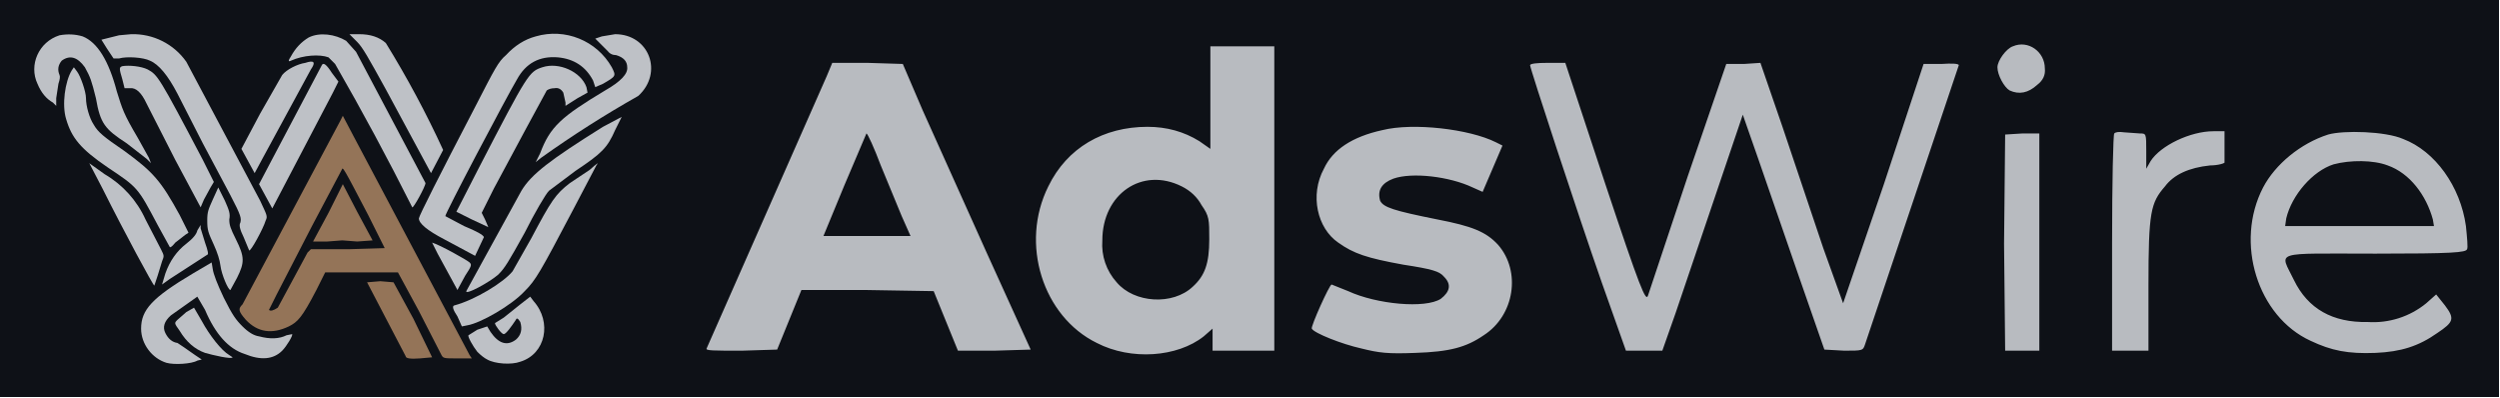
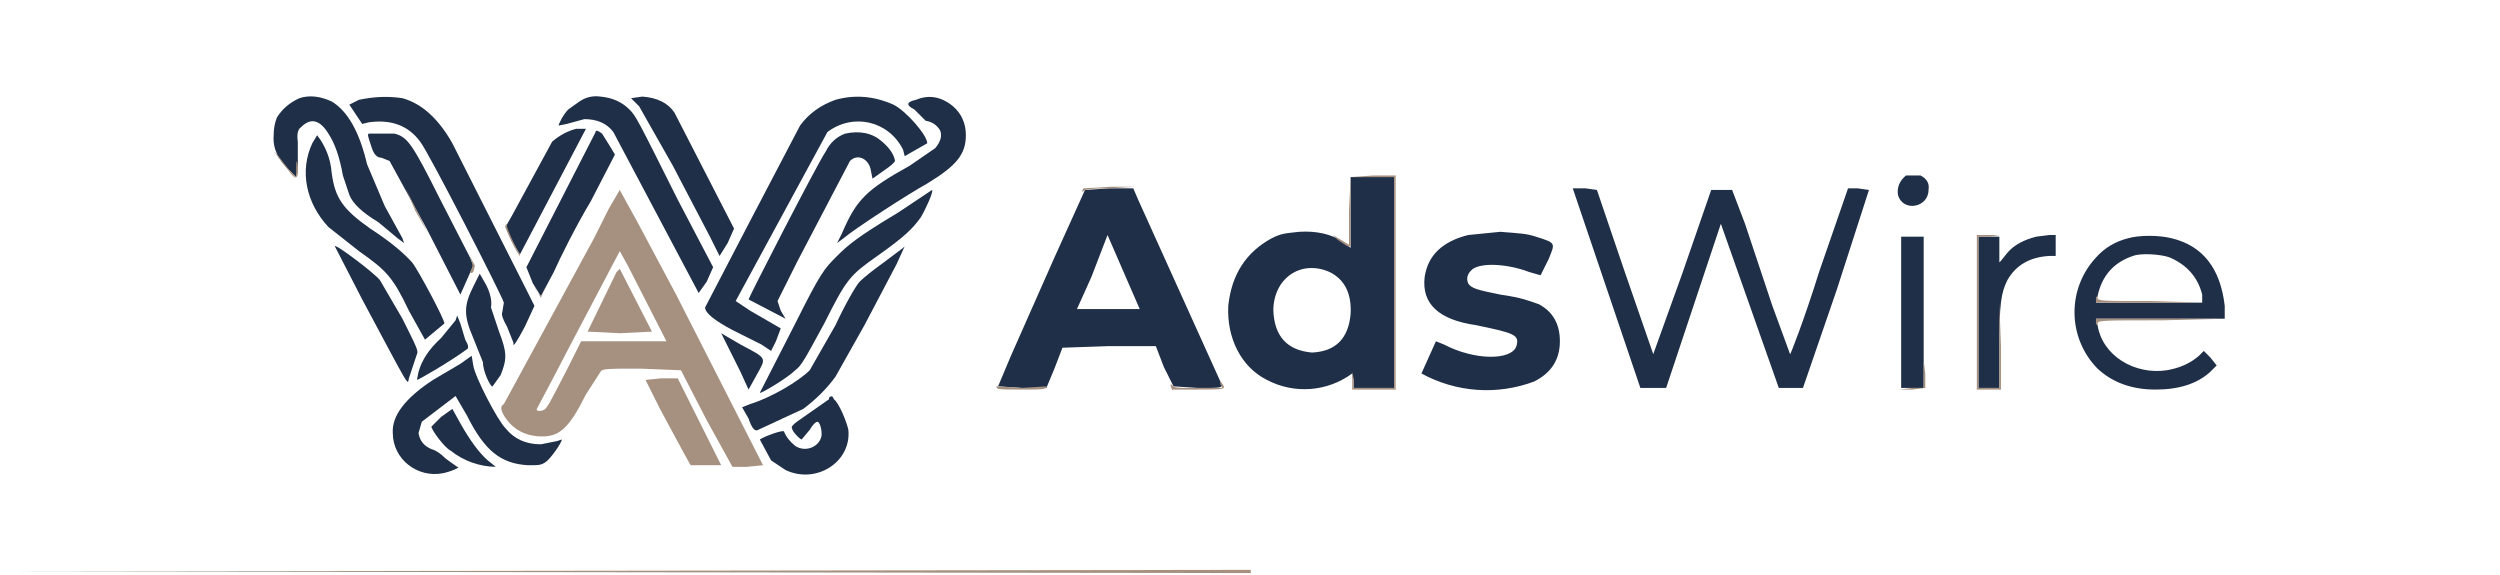
- <svg xmlns="http://www.w3.org/2000/svg" viewBox="0 0 2267 360">
-   <path fill="#0e1117" d="M0 0h2267v360H0z" />
-   <g fill="#bec1c6">
-     <path d="M54 32c-19 6-28 27-20 44q5 12 14 17l3 3v-7l2-13q2-6 1-8-3-7 2-13 11-8 21 6c5 9 6 12 10 28 4 23 8 28 28 41l18 14 4 4-2-5-10-18c-13-22-14-26-19-42Q95 41 75 33q-10-3-21-1M108 32l-8 2-8 2 5 8 6 9h5c7-2 22-1 28 2q12 5 25 30l23 45 25 47c10 19 10 21 9 25q-2 3 3 13l5 12c1 2 13-20 15-27 2-4 1-5-5-18L169 56a59 59 0 0 0-50-25zM280 34q-10 6-16 17-4 6 0 4c11-5 26-6 34-3l6 6a2602 2602 0 0 1 70 130c1 1 12-19 12-22L323 47l-9-10c-10-6-24-8-34-3M324 38c5 5 10 14 26 43l41 76 11-21a901 901 0 0 0-52-97q-9-8-24-8h-9zM486 33q-15 4-27 17c-7 6-10 12-28 47q-50 96-51 101 0 7 23 19l28 15 8-17q-1-3-18-10l-17-9c-1-1 56-109 65-124q12-22 37-20 22 2 32 21l2 6 7-3c12-7 12-7 8-15a60 60 0 0 0-69-28" />
-     <path d="m546 33-6 2 4 4 7 7q3 4 8 4 10 3 10 11 1 9-20 21c-40 24-50 33-59 57l-4 8 5-4a989 989 0 0 1 88-56c23-21 10-56-21-56zM277 57c-7 1-17 6-21 11l-20 35-17 32 6 11 6 11 7-13 44-81q7-10-5-6M292 59l-47 89-10 19 6 11 6 11 55-105 5-10-6-8q-7-11-9-7M111 60c-3 1-3 2 0 12l2 8h5q8-1 15 14l26 51 23 43 3-7 6-11 3-5-10-20c-40-76-41-77-50-82-6-3-17-4-23-3" />
-     <path d="M492 61c-12 4-13 5-58 92l-20 39 14 7 15 7-3-7-3-6 11-22 29-54 19-35q3-2 7-2 5-1 8 4l2 9v3l11-7 9-5-1-5c-5-14-25-23-40-18M65 64c-6 10-9 31-5 44 5 17 13 27 38 44 27 18 27 18 45 52l11 20q1 1 5-4l9-7 3-2-8-16c-17-31-24-39-50-58-19-13-24-17-28-24-4-6-7-17-7-24 0-6-5-20-8-24l-3-4zM547 115c-48 30-65 43-74 58l-50 91c-1 4 21-8 29-15 6-6 9-11 24-38 9-18 19-35 22-38l24-18c24-16 29-21 36-37l6-12z" />
-     <path d="M93 171c20 40 46 88 47 88l3-9 4-13c2-5 2-5-1-11l-14-27a91 91 0 0 0-37-41l-14-10zM535 154l-18 12c-13 10-17 16-35 50l-17 30c-8 10-34 26-53 31q-3 1 3 10l4 9 5-1c12-2 40-18 52-31 10-10 14-17 44-74l21-40q4-5-6 4M193 181c-4 9-5 11-5 19 0 9 1 11 6 22q5 11 6 19c1 8 7 22 9 22l6-11c7-14 7-19-1-35-5-10-6-13-6-18 1-5 0-8-4-17l-6-12zM179 209q-1 5-10 12-13 10-19 27l-3 10 7-5 34-22q2 0-2-11l-4-13v-3zM397 230l18 33 1-2 6-11c6-9 6-10 4-12s-27-16-34-18z" />
-     <path d="M175 248c-37 22-47 33-47 50 0 14 10 27 23 31 7 2 23 1 28-2l4-1-6-4-10-7-6-4q-7-1-11-9t5-16l24-17 7 12q14 33 36 40 22 9 34-3c4-4 10-14 9-15l-5 1q-10 5-25 1-7-1-15-9c-6-6-9-10-17-26q-9-19-10-26l-1-6zM472 276l-15 12-8 5c0 2 6 10 8 10s7-7 11-13q1-3 4 2 3 10-4 16-12 9-23-7l-3-5-9 3-8 5c-1 1 4 10 8 15q5 5 9 7c7 4 22 5 30 2 23-7 29-36 12-55l-3-4z" />
-     <path d="m169 283-8 7c-3 3-3 3 2 10q9 15 23 20c7 2 24 6 25 4l-3-2c-7-4-18-18-25-31l-7-12z" />
+ <svg xmlns="http://www.w3.org/2000/svg" viewBox="0 0 1553 357">
+   <g fill="#1f2f47">
+     <path d="M186 61q-9 4-14 12-2 5-2 11-1 12 10 22l4 4 1-7V88q-1-7 2-9 9-9 17 4 6 9 9 26l4 12q3 8 18 17l12 10 4 3-1-3-11-20-11-26q-7-30-22-39-11-5-20-2M223 62l-6 3 4 6 4 6 4-1q21-3 32 12c5 6 51 96 52 100l-1 6q-1 2 3 9l4 10q-1 5 7-10l6-13-4-8-47-93q-13-23-31-28-13-2-27 1M360 63l-7 5c-3 3-6 9-6 10l5-1 11-3q12 0 18 8l53 100 5-7 4-9-22-42c-25-50-26-52-30-56q-7-7-18-8-7-1-13 3M392 61l5 5 21 37 23 44 6 12 5-8 4-9-37-72q-6-9-20-10zM519 62q-14 5-22 16a25619 25619 0 0 0-59 113q0 5 17 14l18 9 6 4 3-6 3-8-19-11-9-6 57-105c16-12 38-7 47 11l1 4 7-4 7-4c0-5-13-20-21-24q-18-8-36-3" />
+     <path d="M569 62q-9 2-1 6l5 5 2 2q6 1 9 6 2 5-3 11l-16 11c-27 15-33 21-42 42l-3 6 4-3c7-6 41-28 52-34 18-11 24-18 24-30q0-11-8-18-11-9-23-4M358 80q-8 2-15 8l-25 46-4 7 4 9 5 8 10-19 31-59zM370 82l-43 84 4 10 5 8 8-15c4-9 14-29 23-44l15-29-3-5-5-8q-4-3-4-1M230 83c-2 0-2 0 1 9q2 6 6 6l5 2 23 42 21 41 4-9 4-9-2-5-19-37c-17-34-20-38-28-40z" />
+     <path d="M525 83q-8 3-12 11c-6 9-48 91-48 92l23 12-3-5-2-6 12-24 33-63c5-5 12-1 13 6l1 5 7-5q6-4 7-6-1-6-8-12-9-8-23-5M194 89c-8 17-4 37 10 52l19 15c17 12 21 16 31 37l10 18 12-10c1-1-16-33-20-38q-9-10-26-21c-17-12-22-19-24-35a43 43 0 0 0-9-23zM1184 109q-6 5-5 12c3 11 19 8 19-3q1-6-5-9zM839 132v22l-5-4q-11-7-27-6c-9 1-11 1-17 4q-24 13-27 42c-1 20 8 38 24 46a50 50 0 0 0 53-4l1 5v4h25V110h-27zm-13 37q14 7 13 26-2 23-24 24-23-2-24-26c0-20 17-32 35-24M674 118l-19 42-27 61-8 19 15 1h15l5-12 5-13 29-1h29l5 13 6 12 15 1c14 0 15 0 15-2l-52-115-3-7h-15zm24 51 10 23h-39l9-20 10-26zM998 179l21 62h16l17-51 17-51 18 51 18 51h15l21-61 20-62-7-1h-6l-18 52c-9 29-18 52-18 51l-11-30-17-51-8-21h-13l-18 52-18 50-18-52-17-50-7-1h-8zM558 132c-25 15-31 20-38 27-8 8-10 10-26 42l-22 43c0 1 17-9 22-14 4-3 6-7 18-29 14-28 16-30 33-42s22-17 27-24c3-5 8-16 7-17zM912 146q-24 6-27 26-3 25 32 30c24 5 27 6 25 13-3 9-26 9-45-1l-5-2-9 20a84 84 0 0 0 70 5q16-8 16-25 0-16-13-23c-6-2-10-4-24-6-15-3-18-4-20-7q-2-5 3-9c6-4 22-3 35 2l7 2 5-10c4-10 5-10-8-14-6-2-10-2-22-3zM1265 147q-12 3-18 10l-4 5-1 1v-16h-13v94h13v-25c0-27 1-34 5-42q8-14 26-15h4v-13h-4zM1322 148q-12 3-20 12a50 50 0 0 0 1 69q14 13 36 13t34-11l4-4-4-5-4-4-3 3q-8 7-20 9c-20 3-40-9-43-28l-1-4h80v-8q-4-35-33-42c-8-2-20-2-27 0m26 12q16 7 20 23v5h-66l1-4q4-19 22-25c5-2 18-1 23 1M1181 194v47h14v-94h-14z" />
+     <path d="m208 153 17 33c31 58 28 53 29 49l5-15c1-2 0-4-9-22l-14-24c-3-4-28-23-28-21M561 154l-12 9q-11 8-15 12c-2 2-9 14-15 27l-16 28c-7 7-24 17-37 21l-5 2 4 7q3 9 6 7l28-13q12-9 20-20l18-32 20-38 5-11zM294 178c-6 12-6 18 0 32l6 15c0 6 5 16 6 15l5-7c4-10 4-14-1-27l-5-15q1-6-3-14l-4-7zM283 199l-9 11q-11 10-14 21l-1 5c1 0 20-11 31-19q2-1-1-6l-3-10-2-5zM448 207l12 24 5 11 5-9c6-11 7-10-10-19z" />
+     <path d="m286 226-17 10q-26 17-25 33c0 16 15 28 31 25 5-1 12-4 9-4l-7-5q-5-5-9-6-7-3-8-10l2-7 21-16 7 12c11 22 21 30 38 31 7 0 8 0 11-2s10-12 10-14l-3 1-10 2q-14 0-22-10c-5-5-19-32-20-39l-1-6zM515 248l-20 14q-4 3-3 4c0 2 5 7 6 7l5-6q3-5 5-5c2 1 3 8 2 10-2 6-10 9-16 5q-5-4-7-9c-1-1-12 3-15 5l7 13 9 6c19 9 41-5 39-25-1-5-6-17-9-19q-1-3-3-1" />
+     <path d="m274 259-6 6c0 2 8 13 12 15a46 46 0 0 0 28 10l-5-4q-8-7-17-23l-5-9z" />
  </g>
-   <g fill="#947458">
-     <path d="m309 109-89 167c-4 4-4 6 3 14q16 17 39 6c8-4 12-8 25-33l8-16h66l19 35 20 39c2 4 2 4 15 4h13l-2-3-105-198-10-19zm25 86 15 30-33 1h-34l-3 3-27 50q-6 4-8 2l7-14 32-62 27-51c1-3 1-3 24 41" />
-     <path d="m298 193-14 26h13l13-1h1l13 1 14-1-14-26-13-25zM333 256l35 67q0 3 13 2l11-1-17-35-18-33-12-1z" />
-   </g>
-   <g fill="#b8bbc0">
-     <path d="M1826 42c-6 2-14 13-14 19 0 7 6 18 11 21q13 6 25-5 8-6 7-15c0-15-15-26-29-20M1098 88v47l-10-7q-21-13-47-13c-40 0-73 19-90 54-26 52-5 118 44 142 31 16 73 13 97-6l8-7v20h56V42h-58zm-26 81q12 6 18 17c7 10 7 13 7 31 0 22-4 33-15 43-18 17-53 15-69-4a51 51 0 0 1-13-38c0-42 36-67 72-49M750 69 641 316c-1 2 6 2 32 2l32-1 11-27 11-27h60l60 1 11 27 11 27h33l33-1-40-88-58-129-18-42-32-1h-32zm49 81 19 46 8 18h-79l19-46 20-47c1 0 7 13 13 29M1388 59c0 3 43 134 65 197l22 62h33l12-34 61-180 14 40 37 107 23 66 18 1c17 0 17 0 19-6l85-253q-1-2-16-1h-16l-36 109-37 108-18-50-37-110-20-58-15 1h-16l-35 102-36 108c-2 6-7-6-39-102l-36-109h-16q-15 0-16 2M1254 118q-41 9-53 35c-13 24-6 54 13 67 14 10 26 14 59 20 26 4 33 6 37 11q10 10-3 20c-14 9-58 5-84-7l-15-6c-2 0-19 38-18 40 2 4 27 14 45 18 16 4 24 5 49 4 31-1 46-5 62-16 28-18 34-58 13-82-11-12-24-17-55-23-40-8-49-11-52-17q-4-14 12-20c17-6 51-2 72 8l9 4 9-21 9-21-6-3c-24-12-75-18-103-11M1918 121c-1 0-2 45-2 99v98h33v-59c0-67 2-75 15-90q12-16 41-19c7 0 14-2 13-3v-28h-10c-21 0-48 13-57 27l-4 7v-16c0-16 0-16-6-16l-14-1q-7-1-9 1M2112 122c-25 8-48 27-59 48-26 50-5 117 43 139 19 9 34 12 59 11 23-1 39-6 56-18 15-10 16-13 7-25l-8-10-9 8a76 76 0 0 1-53 17q-48 1-67-38c-13-27-21-24 74-24 70 0 82-1 83-4 1-1 0-11-1-21-5-36-28-68-57-79-16-7-54-8-68-4m54 28c20 7 35 27 41 49l1 6h-135l1-7c5-21 24-43 43-49 15-4 36-4 49 1M1819 122l-1 99 1 97h31V121h-15z" />
+   <g fill="#a6907f">
+     <path d="m170 94 10 13q6 8 5-4-1-6-1 1v6l-4-4-7-9zM839 110l-1 21v21l-5-3-5-3 3 3 6 4h2v-43h27v131h-25v-5l-1-5v11h27V109h-14zM673 117l-1 2h1q0-2 16-2l16-1h-15zM258 131l8 14-7-14-7-14zM378 130l-9 18-56 103q-4 2 2 10 7 9 19 10c13 1 19-4 30-26l9-14c1-2 4-2 25-2l25 1 16 31 16 29h9l10-1-54-106-24-45-11-20zm12 35 24 47h-53l-9 18c-11 21-12 24-15 25q-5 1-3-2l9-17 12-23 30-57z" />
+     <path d="m383 169-18 37 20 1 20-1-20-39zM314 140c-1 1 8 19 9 19v-1c-1-1-9-17-8-18v-1zM288 152c6 11 6 13 5 15q-2 4 1 2l1-4zM1228 194v48h15v-27l-1-27v53h-13v-94h7l6-1h-14zM304 172l8 14zM339 178l-3 6-3-4-2-4 5 9zl3-7zM1302 186v2h67l-33-1c-30 0-33 0-33-2q-1-2-1 1M1302 200q0 3 1 1c0-2 3-2 40-2l39-1h-80zM1195 233v8h-7l-8 1h8l8-1v-9l-1-8zM401 236l9 18 14 26 5 9h19l-20-40-7-14h-10zM759 239v2h-15c-13 0-15 0-16-2h-1l1 3h16c17 0 18 0 15-4q-1-2-1 1M650 240l-15 1-15-1h-1c0 2 1 2 15 2s16 0 16-2l1-2zM0 355l777 1v-2z" />
  </g>
</svg>
